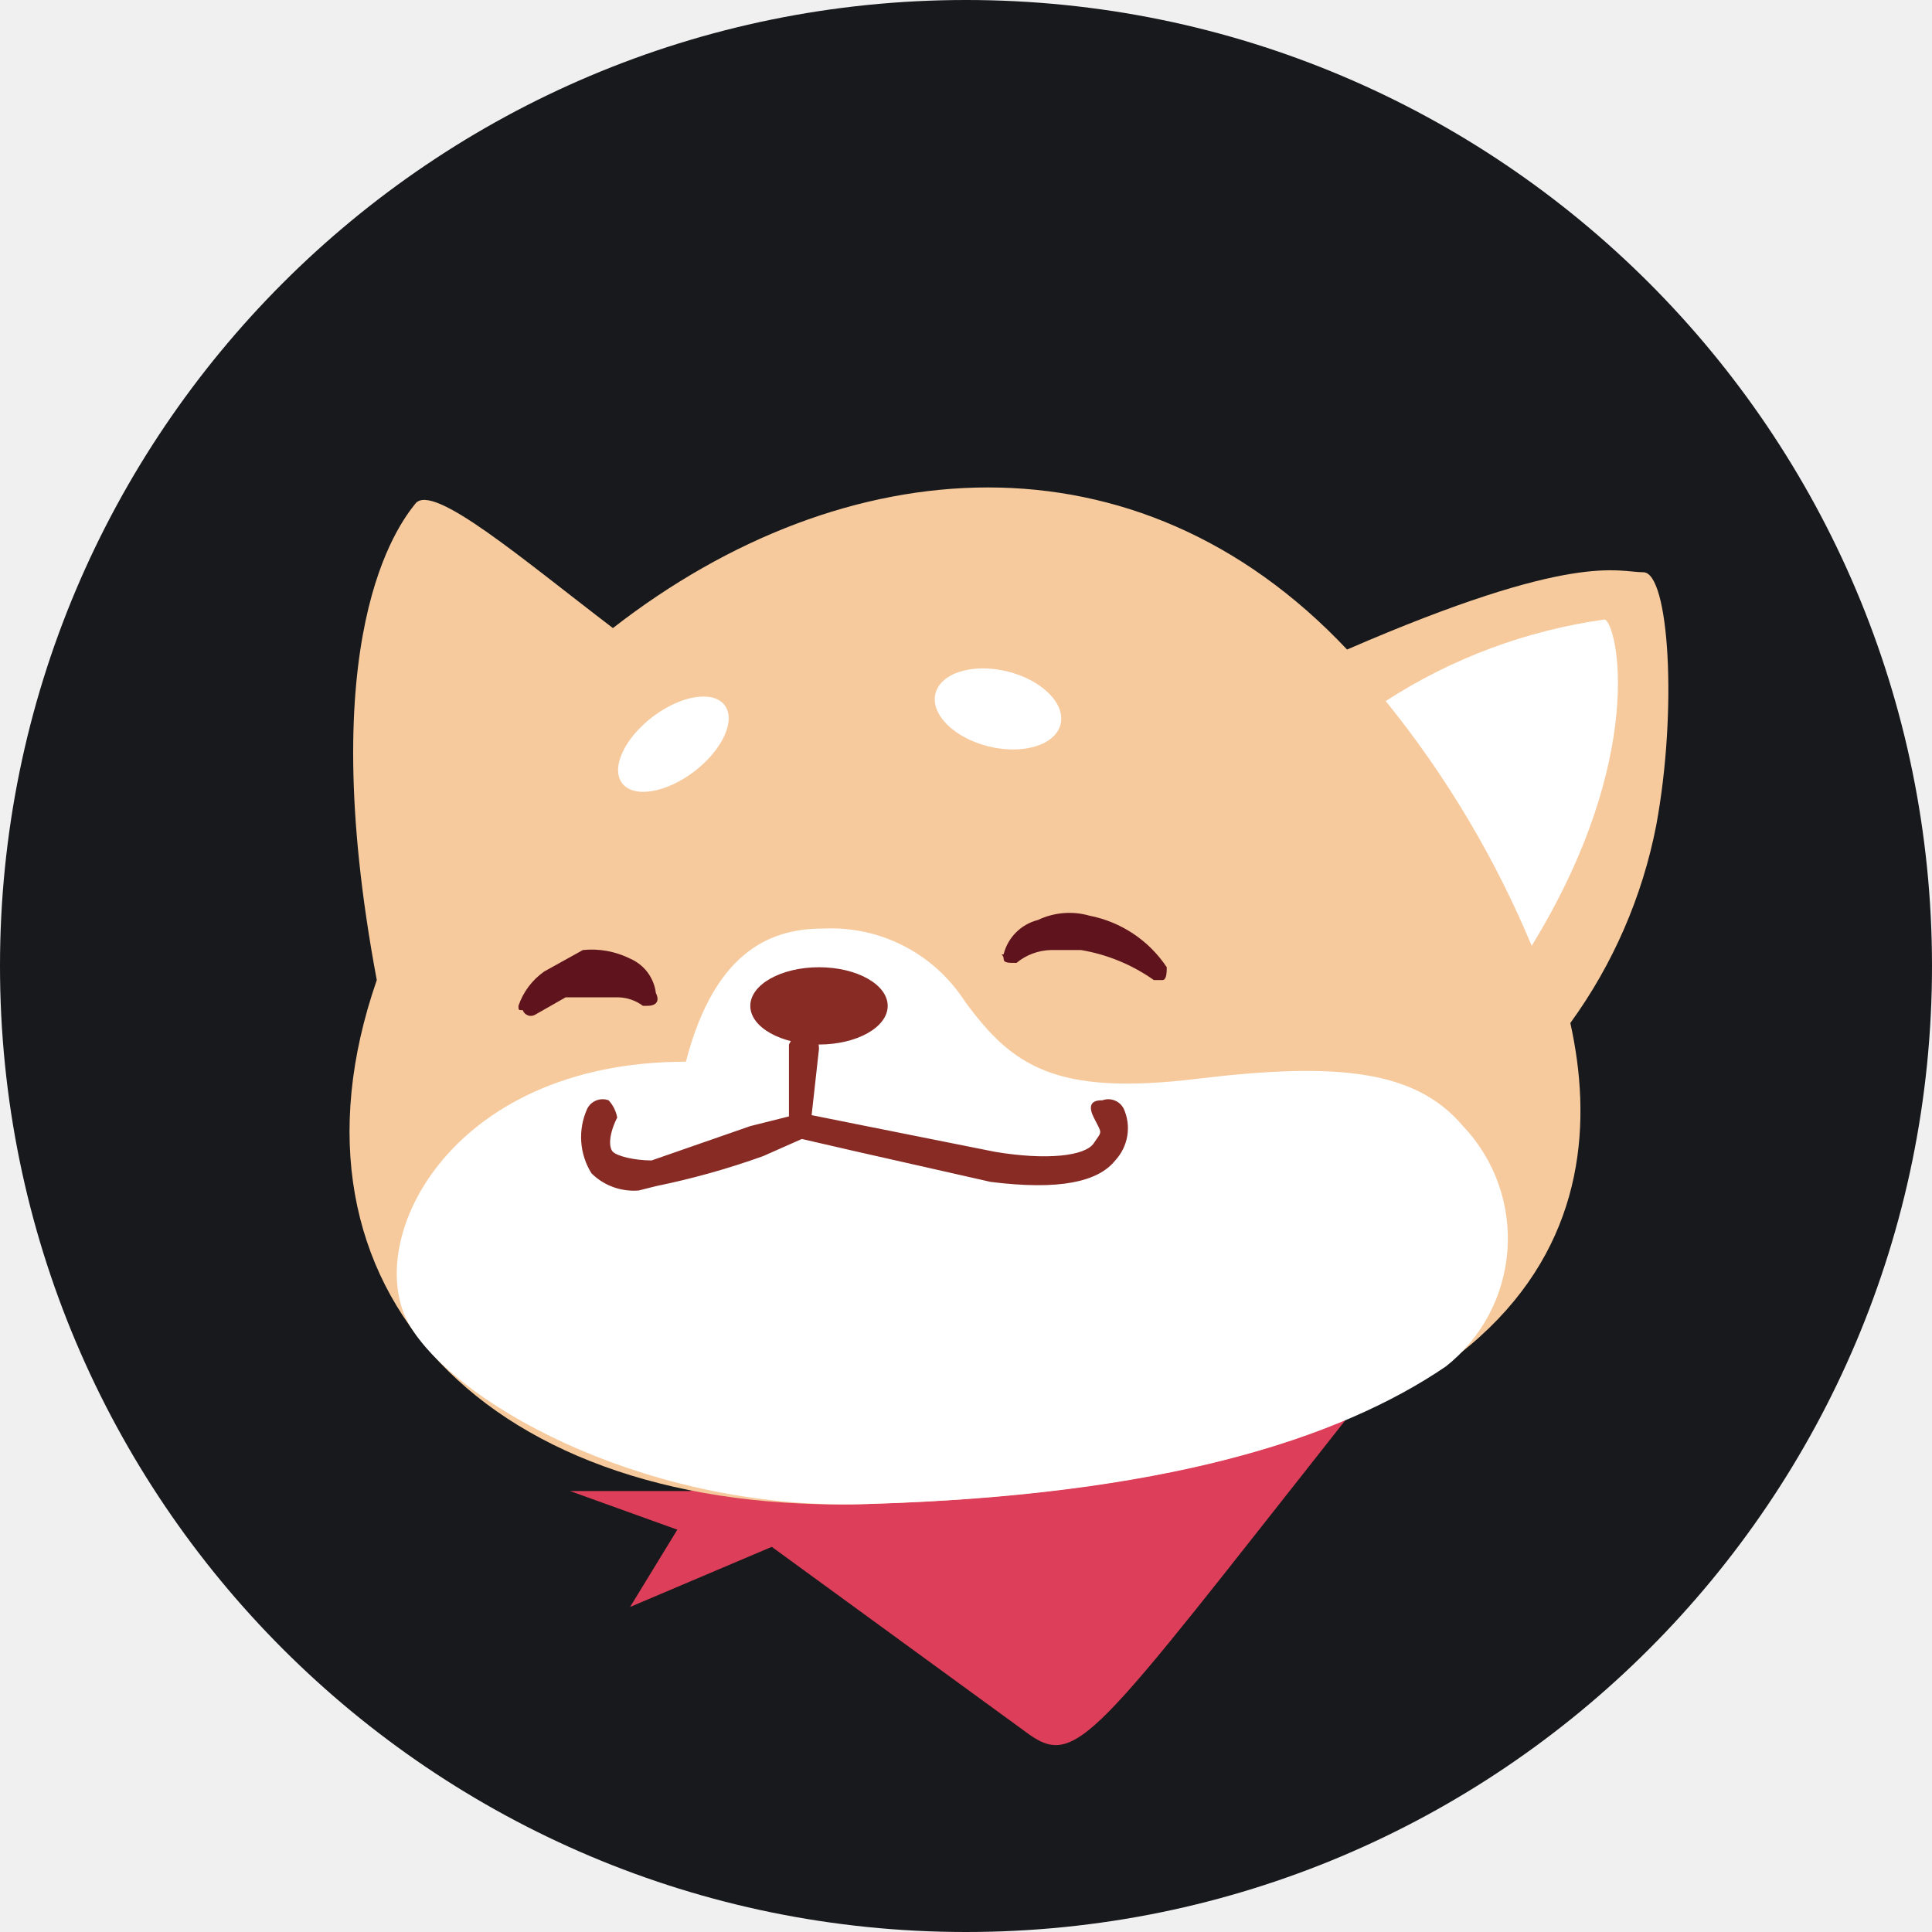
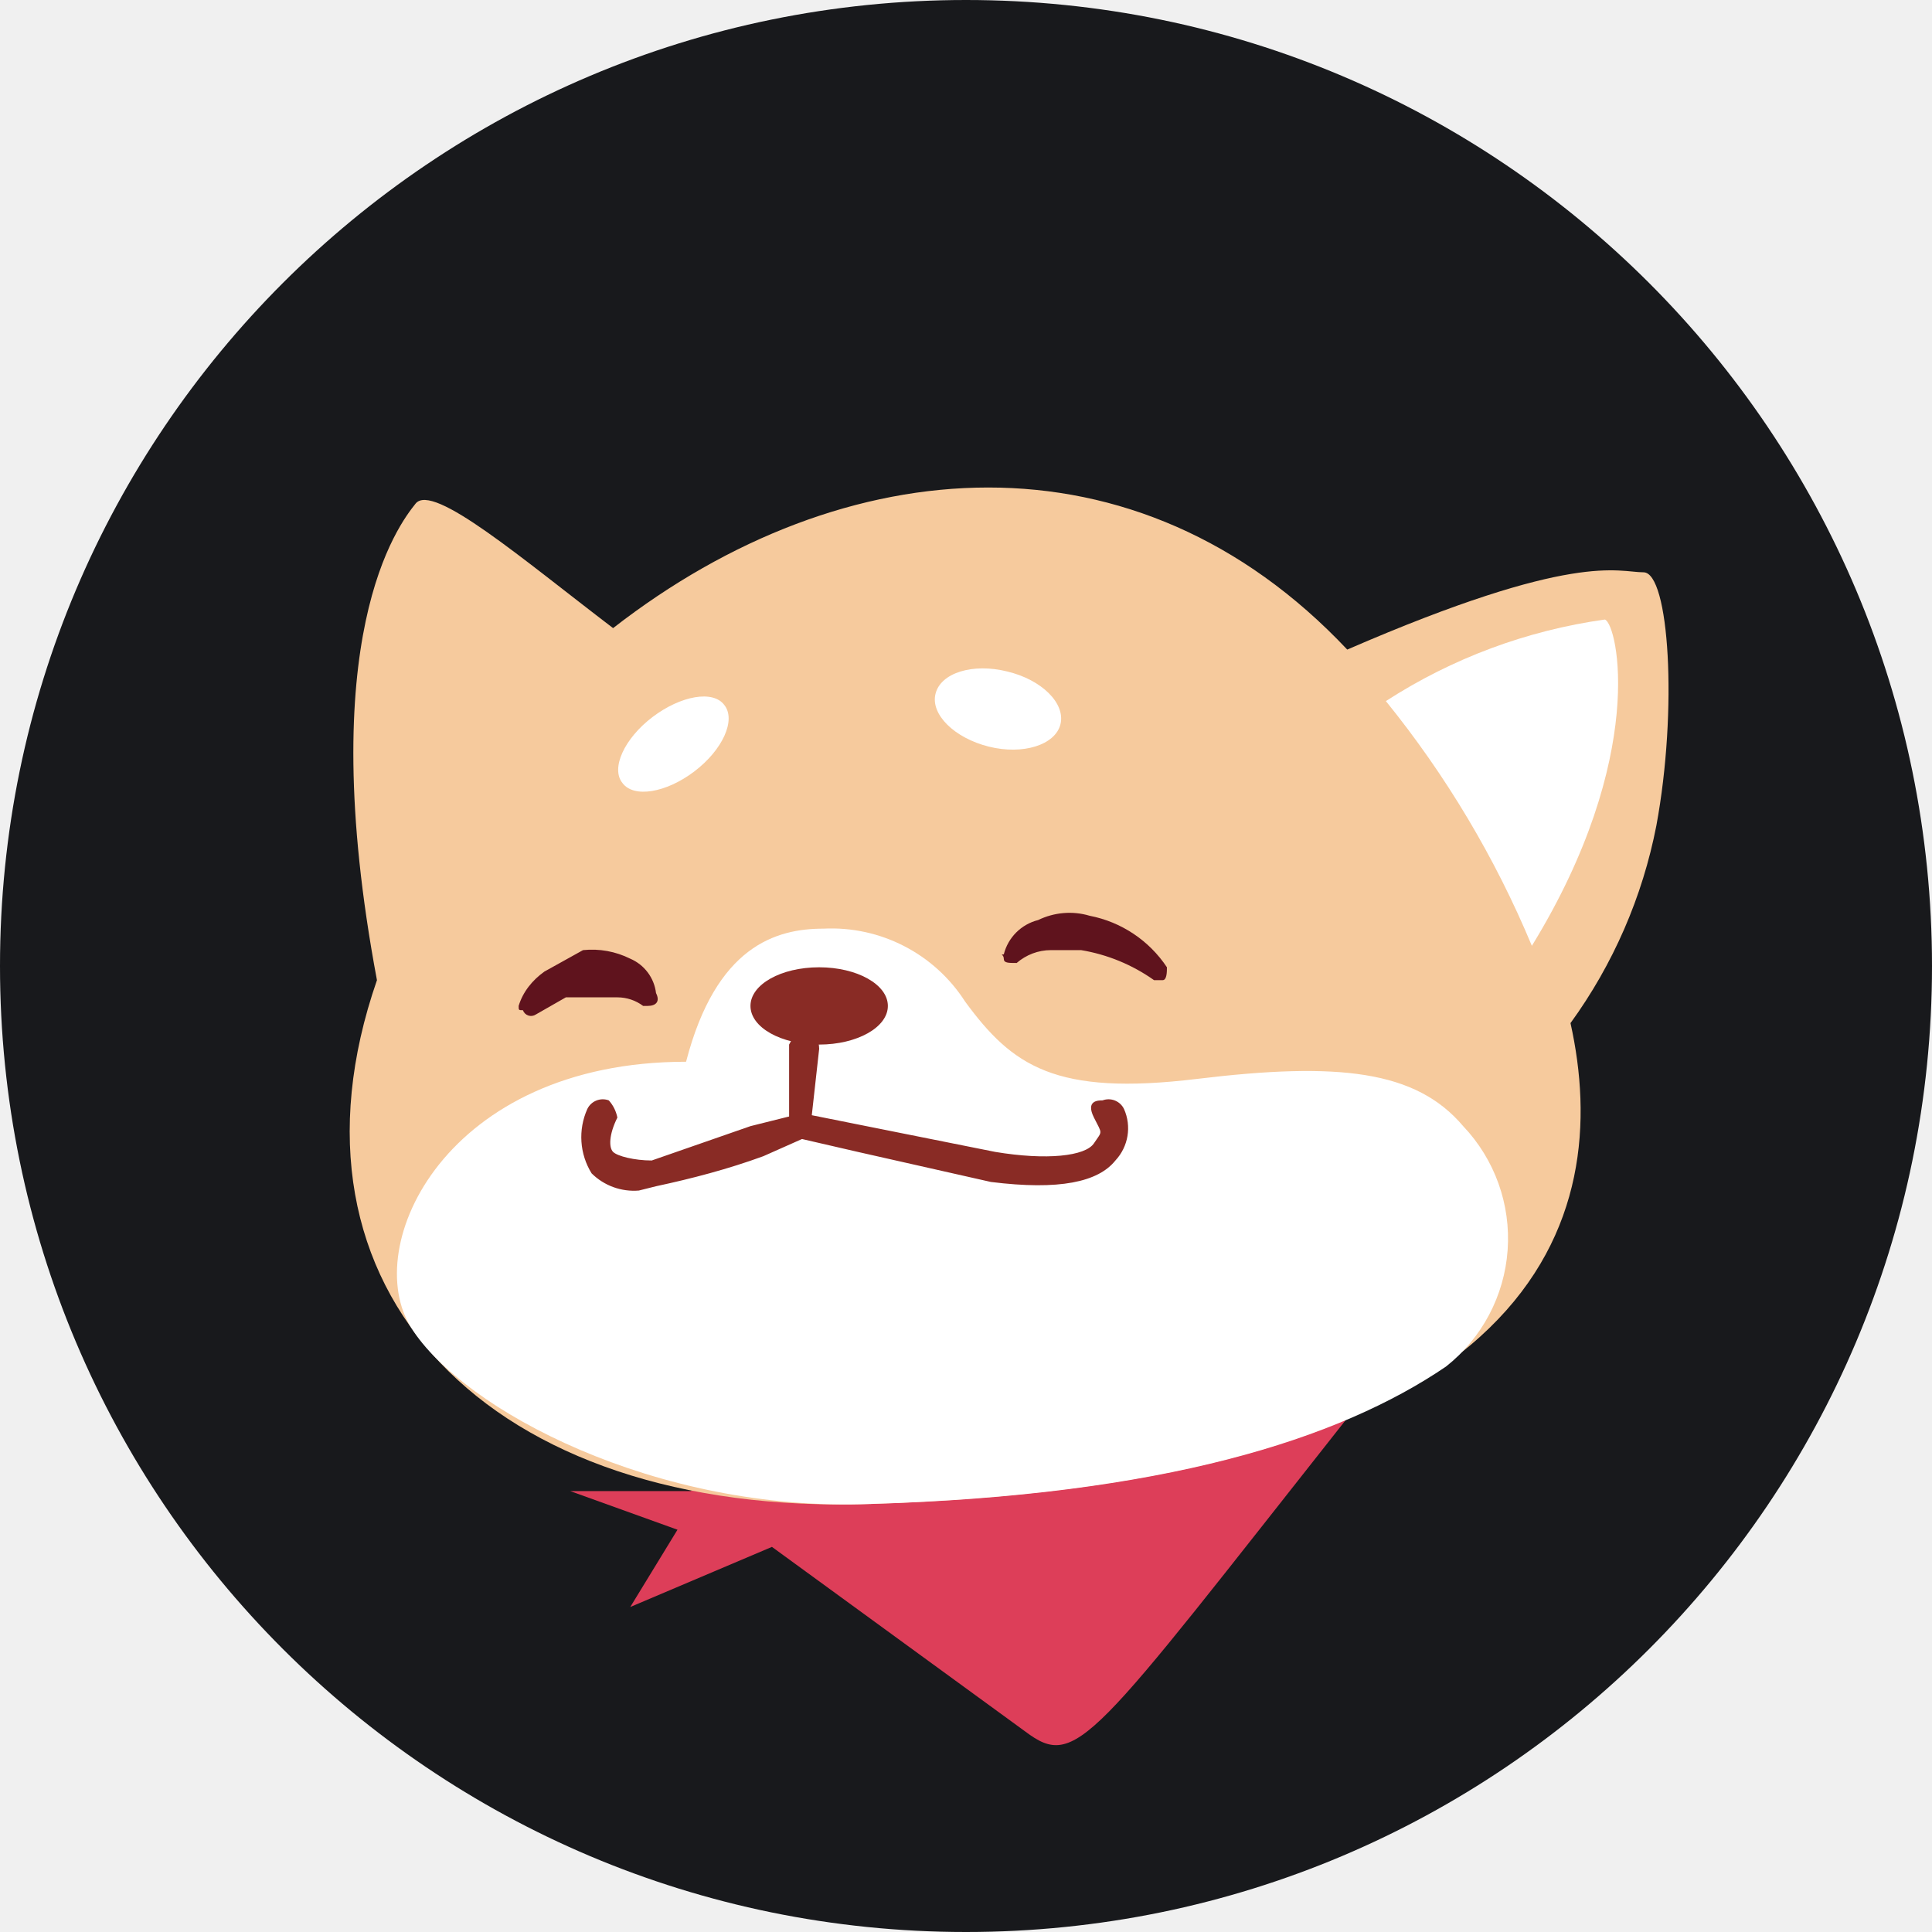
- <svg xmlns="http://www.w3.org/2000/svg" width="45" height="45" viewBox="0 0 45 45" fill="none">
-   <rect width="45" height="45" rx="22.5" fill="#18191C" />
-   <path d="M16.076 34.729H13.276L15.776 35.629L14.676 37.429L17.976 36.029L23.876 40.329C25.076 41.229 25.376 40.629 31.376 33.029L19.876 33.529L16.076 34.729Z" fill="#DD3E59" />
-   <path d="M20.276 35.029C11.376 35.328 6.276 30.029 8.776 22.828C7.276 14.829 9.276 12.229 9.676 11.729C10.076 11.229 12.176 13.028 14.276 14.629C19.676 10.428 26.476 9.929 31.376 15.129C36.676 12.829 37.676 13.329 38.276 13.329C38.876 13.329 39.076 16.529 38.576 19.229C38.252 20.889 37.57 22.459 36.576 23.828C37.576 28.328 35.976 34.529 20.276 35.029Z" fill="#F6CA9D" />
-   <path d="M34.076 26.229C32.976 24.928 31.176 24.729 27.876 25.128C24.576 25.529 23.576 24.828 22.476 23.328C22.124 22.78 21.634 22.333 21.055 22.035C20.475 21.736 19.827 21.596 19.176 21.628C18.076 21.628 16.676 22.029 15.976 24.729C10.376 24.729 8.376 29.029 9.576 30.928C10.776 32.828 15.276 35.228 20.276 35.029C27.076 34.828 31.176 33.529 33.676 31.828C34.09 31.501 34.432 31.091 34.679 30.624C34.927 30.157 35.074 29.644 35.111 29.117C35.149 28.59 35.076 28.061 34.898 27.564C34.72 27.066 34.44 26.611 34.076 26.229Z" fill="white" />
-   <path d="M35.676 22.029C34.82 19.976 33.675 18.057 32.276 16.329C33.817 15.331 35.557 14.683 37.376 14.429C37.676 14.529 38.376 17.629 35.676 22.029Z" fill="white" />
-   <path d="M24.703 16.868C24.82 16.385 24.263 15.834 23.459 15.638C22.654 15.442 21.906 15.674 21.788 16.157C21.67 16.64 22.227 17.191 23.032 17.387C23.837 17.583 24.585 17.351 24.703 16.868Z" fill="white" />
-   <path d="M16.169 17.97C16.828 17.468 17.145 16.776 16.878 16.425C16.61 16.073 15.859 16.195 15.2 16.697C14.541 17.199 14.224 17.891 14.491 18.243C14.759 18.594 15.51 18.472 16.169 17.97Z" fill="white" />
-   <path d="M23.376 22.229C23.424 22.035 23.524 21.859 23.665 21.718C23.806 21.577 23.982 21.477 24.176 21.428C24.55 21.25 24.977 21.214 25.376 21.328C25.74 21.399 26.087 21.542 26.396 21.748C26.705 21.954 26.97 22.219 27.176 22.529C27.176 22.628 27.176 22.828 27.076 22.828H26.876C26.369 22.47 25.788 22.23 25.176 22.128H24.476C24.183 22.136 23.901 22.241 23.676 22.428C23.476 22.428 23.376 22.428 23.376 22.328C23.376 22.229 23.276 22.229 23.376 22.229Z" fill="#5F131D" />
-   <path d="M12.076 23.428C12.185 23.105 12.396 22.824 12.676 22.628L13.576 22.128C13.954 22.089 14.336 22.159 14.676 22.328C14.837 22.398 14.978 22.508 15.083 22.648C15.188 22.789 15.255 22.954 15.276 23.128C15.376 23.328 15.276 23.428 15.076 23.428H14.976C14.803 23.299 14.592 23.229 14.376 23.229H13.176L12.476 23.628C12.45 23.645 12.422 23.656 12.391 23.66C12.361 23.665 12.33 23.662 12.301 23.652C12.272 23.642 12.246 23.626 12.224 23.605C12.203 23.583 12.186 23.557 12.176 23.529C12.076 23.529 12.076 23.529 12.076 23.428Z" fill="#5F131D" />
-   <path d="M19.076 24.329C19.959 24.329 20.676 23.926 20.676 23.429C20.676 22.932 19.959 22.529 19.076 22.529C18.192 22.529 17.476 22.932 17.476 23.429C17.476 23.926 18.192 24.329 19.076 24.329Z" fill="#892B25" />
-   <path d="M14.876 27.729C14.674 27.745 14.472 27.718 14.282 27.649C14.092 27.58 13.919 27.471 13.776 27.328C13.637 27.106 13.556 26.852 13.538 26.591C13.521 26.329 13.568 26.068 13.676 25.828C13.719 25.739 13.794 25.669 13.887 25.632C13.979 25.595 14.082 25.594 14.176 25.628C14.279 25.74 14.348 25.879 14.376 26.029C14.176 26.428 14.176 26.729 14.276 26.828C14.376 26.928 14.776 27.029 15.176 27.029L17.476 26.229L18.676 25.928L20.176 26.229L23.176 26.828C24.376 27.029 25.276 26.928 25.476 26.628C25.676 26.328 25.676 26.428 25.476 26.029C25.276 25.628 25.576 25.628 25.676 25.628C25.769 25.594 25.872 25.595 25.964 25.632C26.057 25.669 26.132 25.739 26.176 25.828C26.264 26.026 26.292 26.245 26.256 26.459C26.221 26.672 26.123 26.87 25.976 27.029C25.576 27.529 24.676 27.729 23.076 27.529L19.976 26.828L18.676 26.529L17.776 26.928C16.96 27.221 16.125 27.455 15.276 27.628L14.876 27.729Z" fill="#892B25" />
-   <path d="M18.676 26.529C18.596 26.529 18.52 26.497 18.464 26.441C18.407 26.384 18.376 26.308 18.376 26.229V24.329C18.476 24.129 18.576 24.029 18.776 24.029C18.976 24.029 19.076 24.229 19.076 24.429L18.876 26.229C18.879 26.294 18.862 26.358 18.826 26.412C18.79 26.466 18.737 26.507 18.676 26.529Z" fill="#892B25" />
+ <svg xmlns="http://www.w3.org/2000/svg" width="45" height="45" fill="none">
+   <rect width="45" height="45" fill="#18191C" rx="22.5" />
+   <path fill="#DD3E59" d="M16.08 34.73h-2.8l2.5.9-1.1 1.8 3.3-1.4 5.9 4.3c1.2.9 1.5.3 7.5-7.3l-11.5.5-3.8 1.2Z" />
+   <path fill="#F6CA9D" d="M20.28 35.03c-8.9.3-14-5-11.5-12.2-1.5-8 .5-10.6.9-11.1s2.5 1.3 4.6 2.9c5.4-4.2 12.2-4.7 17.1.5 5.3-2.3 6.3-1.8 6.9-1.8.6 0 .8 3.2.3 5.9a11.6 11.6 0 0 1-2 4.6c1 4.5-.6 10.7-16.3 11.2Z" />
+   <path fill="#fff" d="M34.08 26.23c-1.1-1.3-2.9-1.5-6.2-1.1-3.3.4-4.3-.3-5.4-1.8a3.7 3.7 0 0 0-3.3-1.7c-1.1 0-2.5.4-3.2 3.1-5.6 0-7.6 4.3-6.4 6.2 1.2 1.9 5.7 4.3 10.7 4.1 6.8-.2 10.9-1.5 13.4-3.2a3.8 3.8 0 0 0 .4-5.6ZM35.68 22.03a23.3 23.3 0 0 0-3.4-5.7 12.6 12.6 0 0 1 5.1-1.9c.3.1 1 3.2-1.7 7.6ZM24.7 16.87c.12-.49-.44-1.04-1.24-1.23-.8-.2-1.55.03-1.67.52-.12.48.44 1.03 1.24 1.23.8.2 1.55-.04 1.67-.52ZM16.17 17.97c.66-.5.98-1.2.7-1.55-.26-.35-1.01-.22-1.67.28-.66.5-.98 1.2-.7 1.54.26.35 1.01.23 1.67-.27Z" />
+   <path fill="#5F131D" d="M23.38 22.23a1.1 1.1 0 0 1 .8-.8c.37-.18.8-.22 1.2-.1a2.8 2.8 0 0 1 1.8 1.2c0 .1 0 .3-.1.3h-.2a4.1 4.1 0 0 0-1.7-.7h-.7c-.3 0-.58.11-.8.3-.2 0-.3 0-.3-.1s-.1-.1 0-.1ZM12.08 23.43c.1-.33.32-.6.6-.8l.9-.5a2 2 0 0 1 1.1.2 1 1 0 0 1 .6.8c.1.2 0 .3-.2.3h-.1a1 1 0 0 0-.6-.2h-1.2l-.7.4a.2.2 0 0 1-.3-.1c-.1 0-.1 0-.1-.1Z" />
+   <path fill="#892B25" d="M19.08 24.33c.88 0 1.6-.4 1.6-.9s-.72-.9-1.6-.9c-.89 0-1.6.4-1.6.9s.71.9 1.6.9ZM14.88 27.73a1.4 1.4 0 0 1-1.1-.4 1.6 1.6 0 0 1-.1-1.5.4.4 0 0 1 .5-.2c.1.11.17.25.2.4-.2.4-.2.7-.1.8.1.1.5.2.9.2l2.3-.8 1.2-.3 1.5.3 3 .6c1.2.2 2.1.1 2.3-.2.2-.3.2-.2 0-.6-.2-.4.1-.4.2-.4a.4.4 0 0 1 .5.2 1.1 1.1 0 0 1-.2 1.2c-.4.5-1.3.7-2.9.5l-3.1-.7-1.3-.3-.9.4c-.82.3-1.66.52-2.5.7l-.4.1Z" />
+   <path fill="#892B25" d="M18.68 26.53a.3.3 0 0 1-.3-.3v-1.9c.1-.2.2-.3.4-.3s.3.2.3.4l-.2 1.8a.3.3 0 0 1-.2.3Z" />
</svg>
